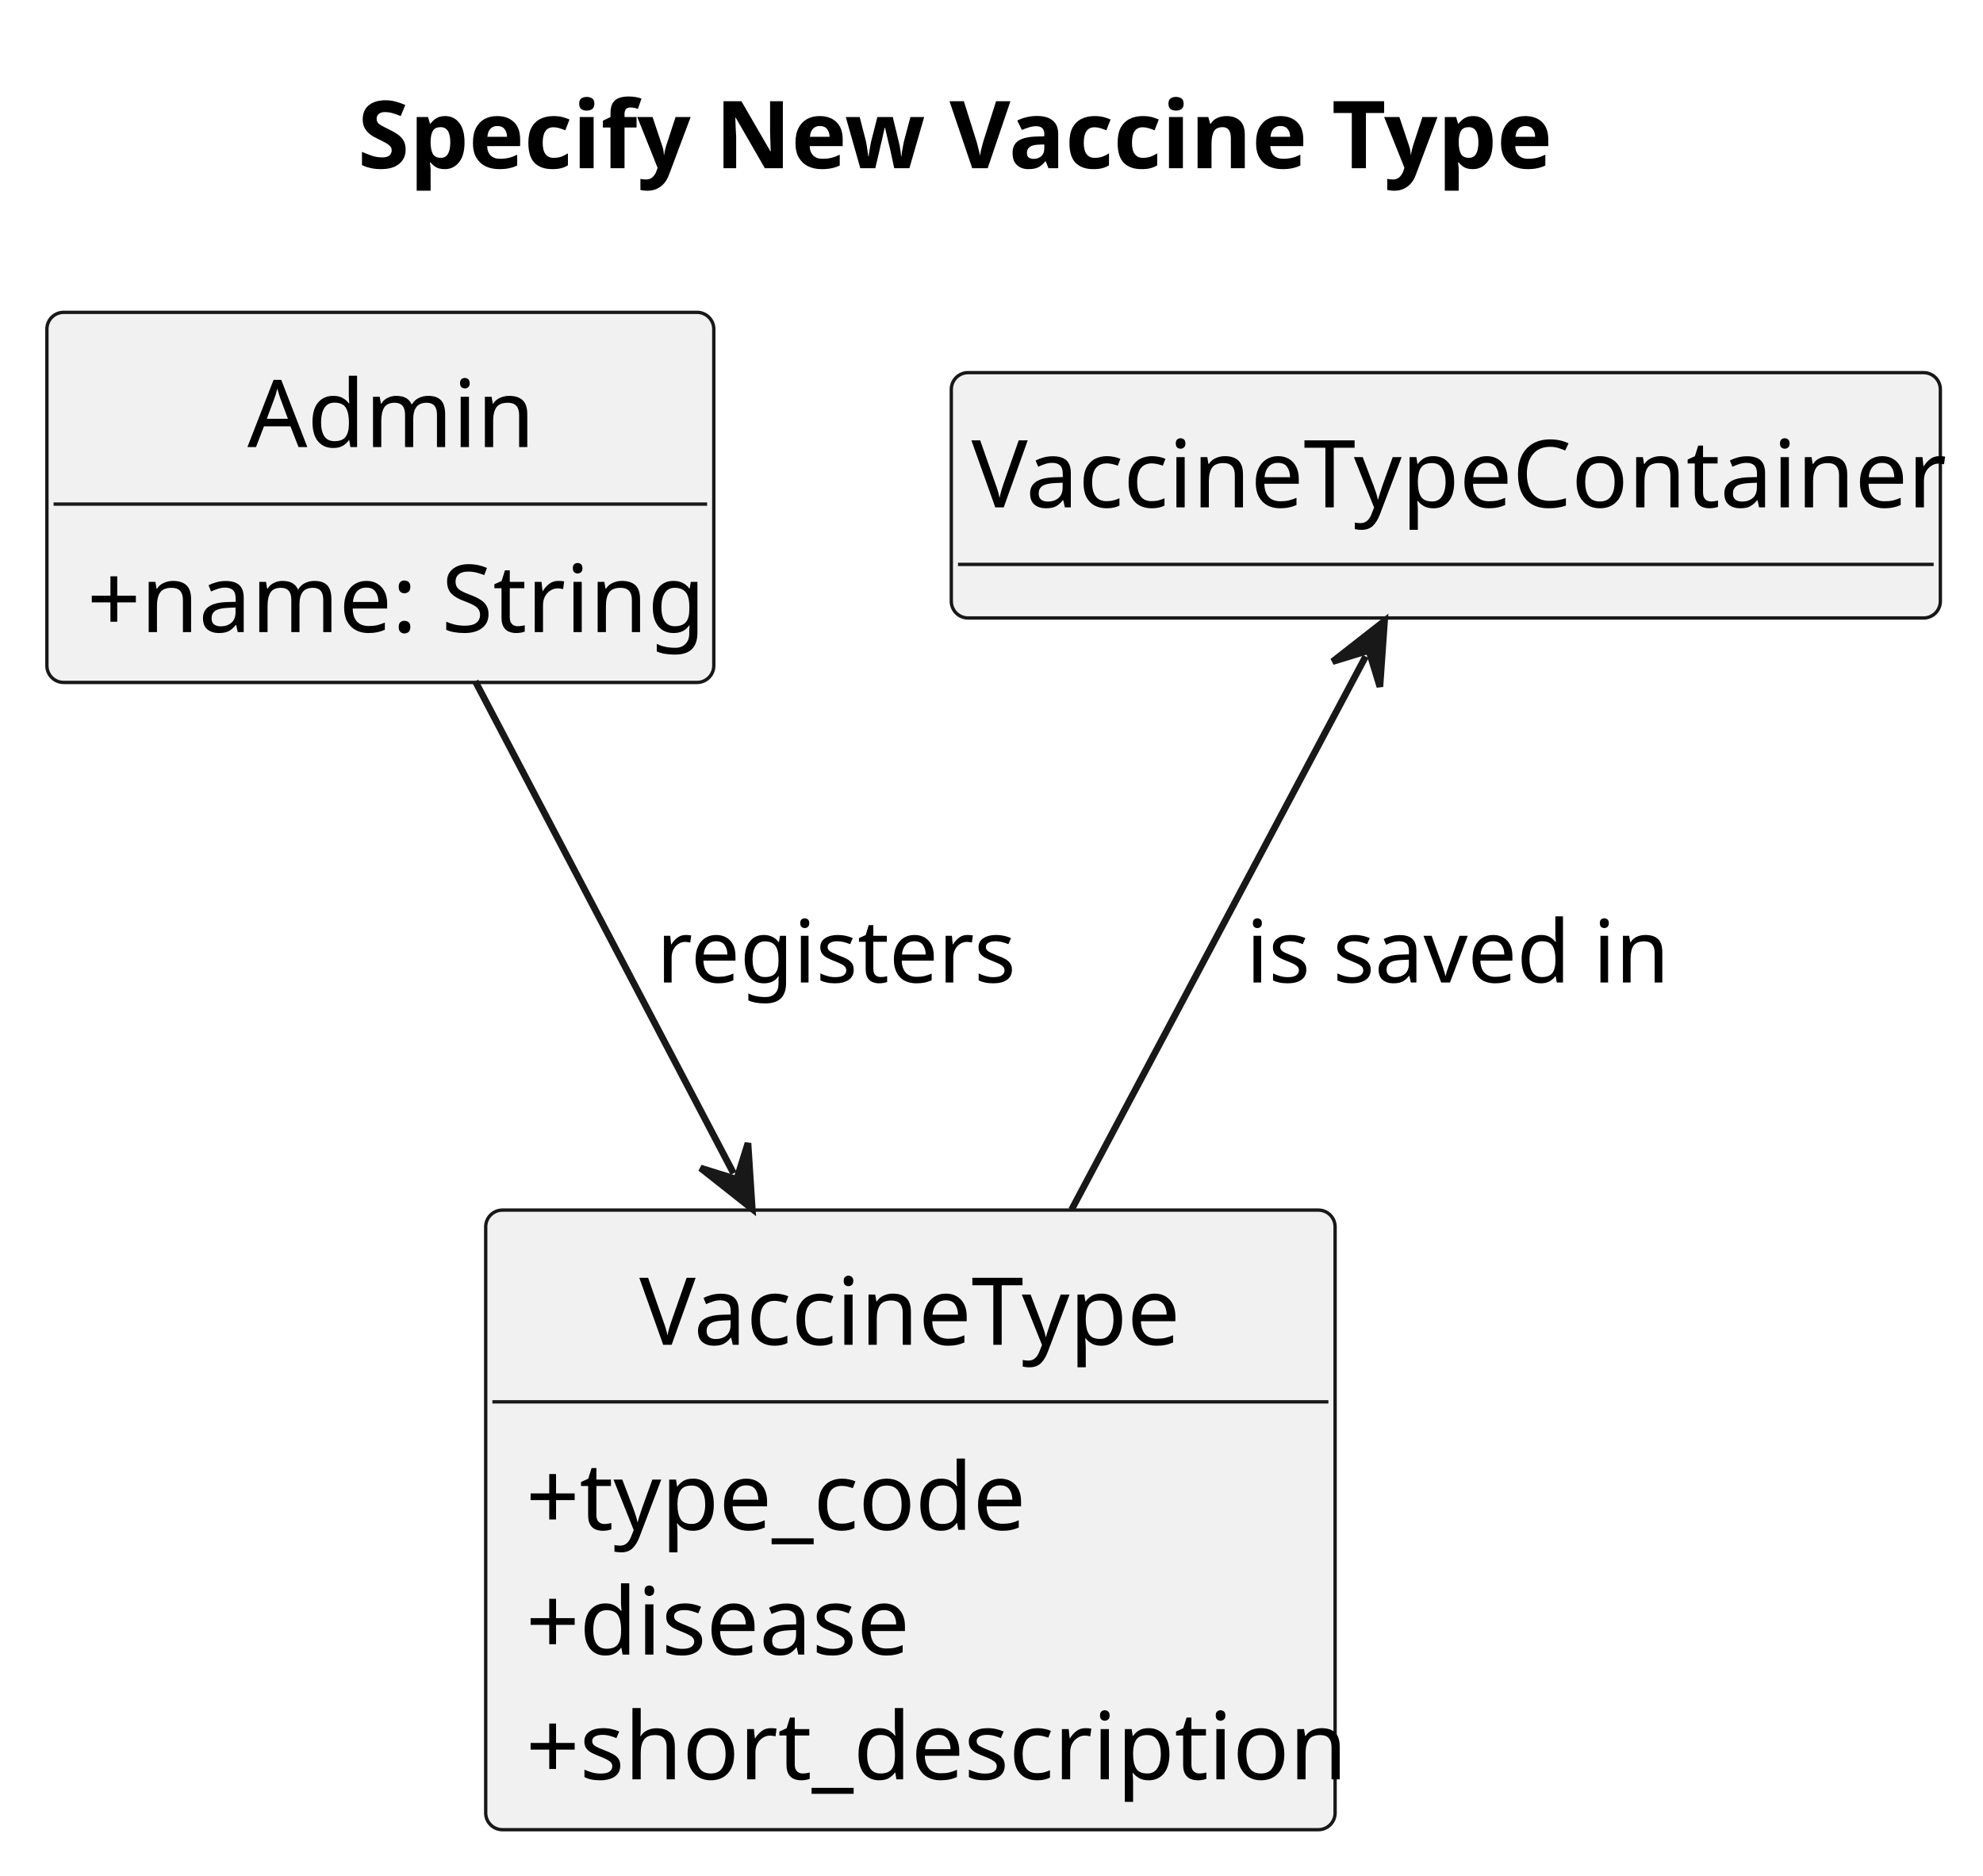
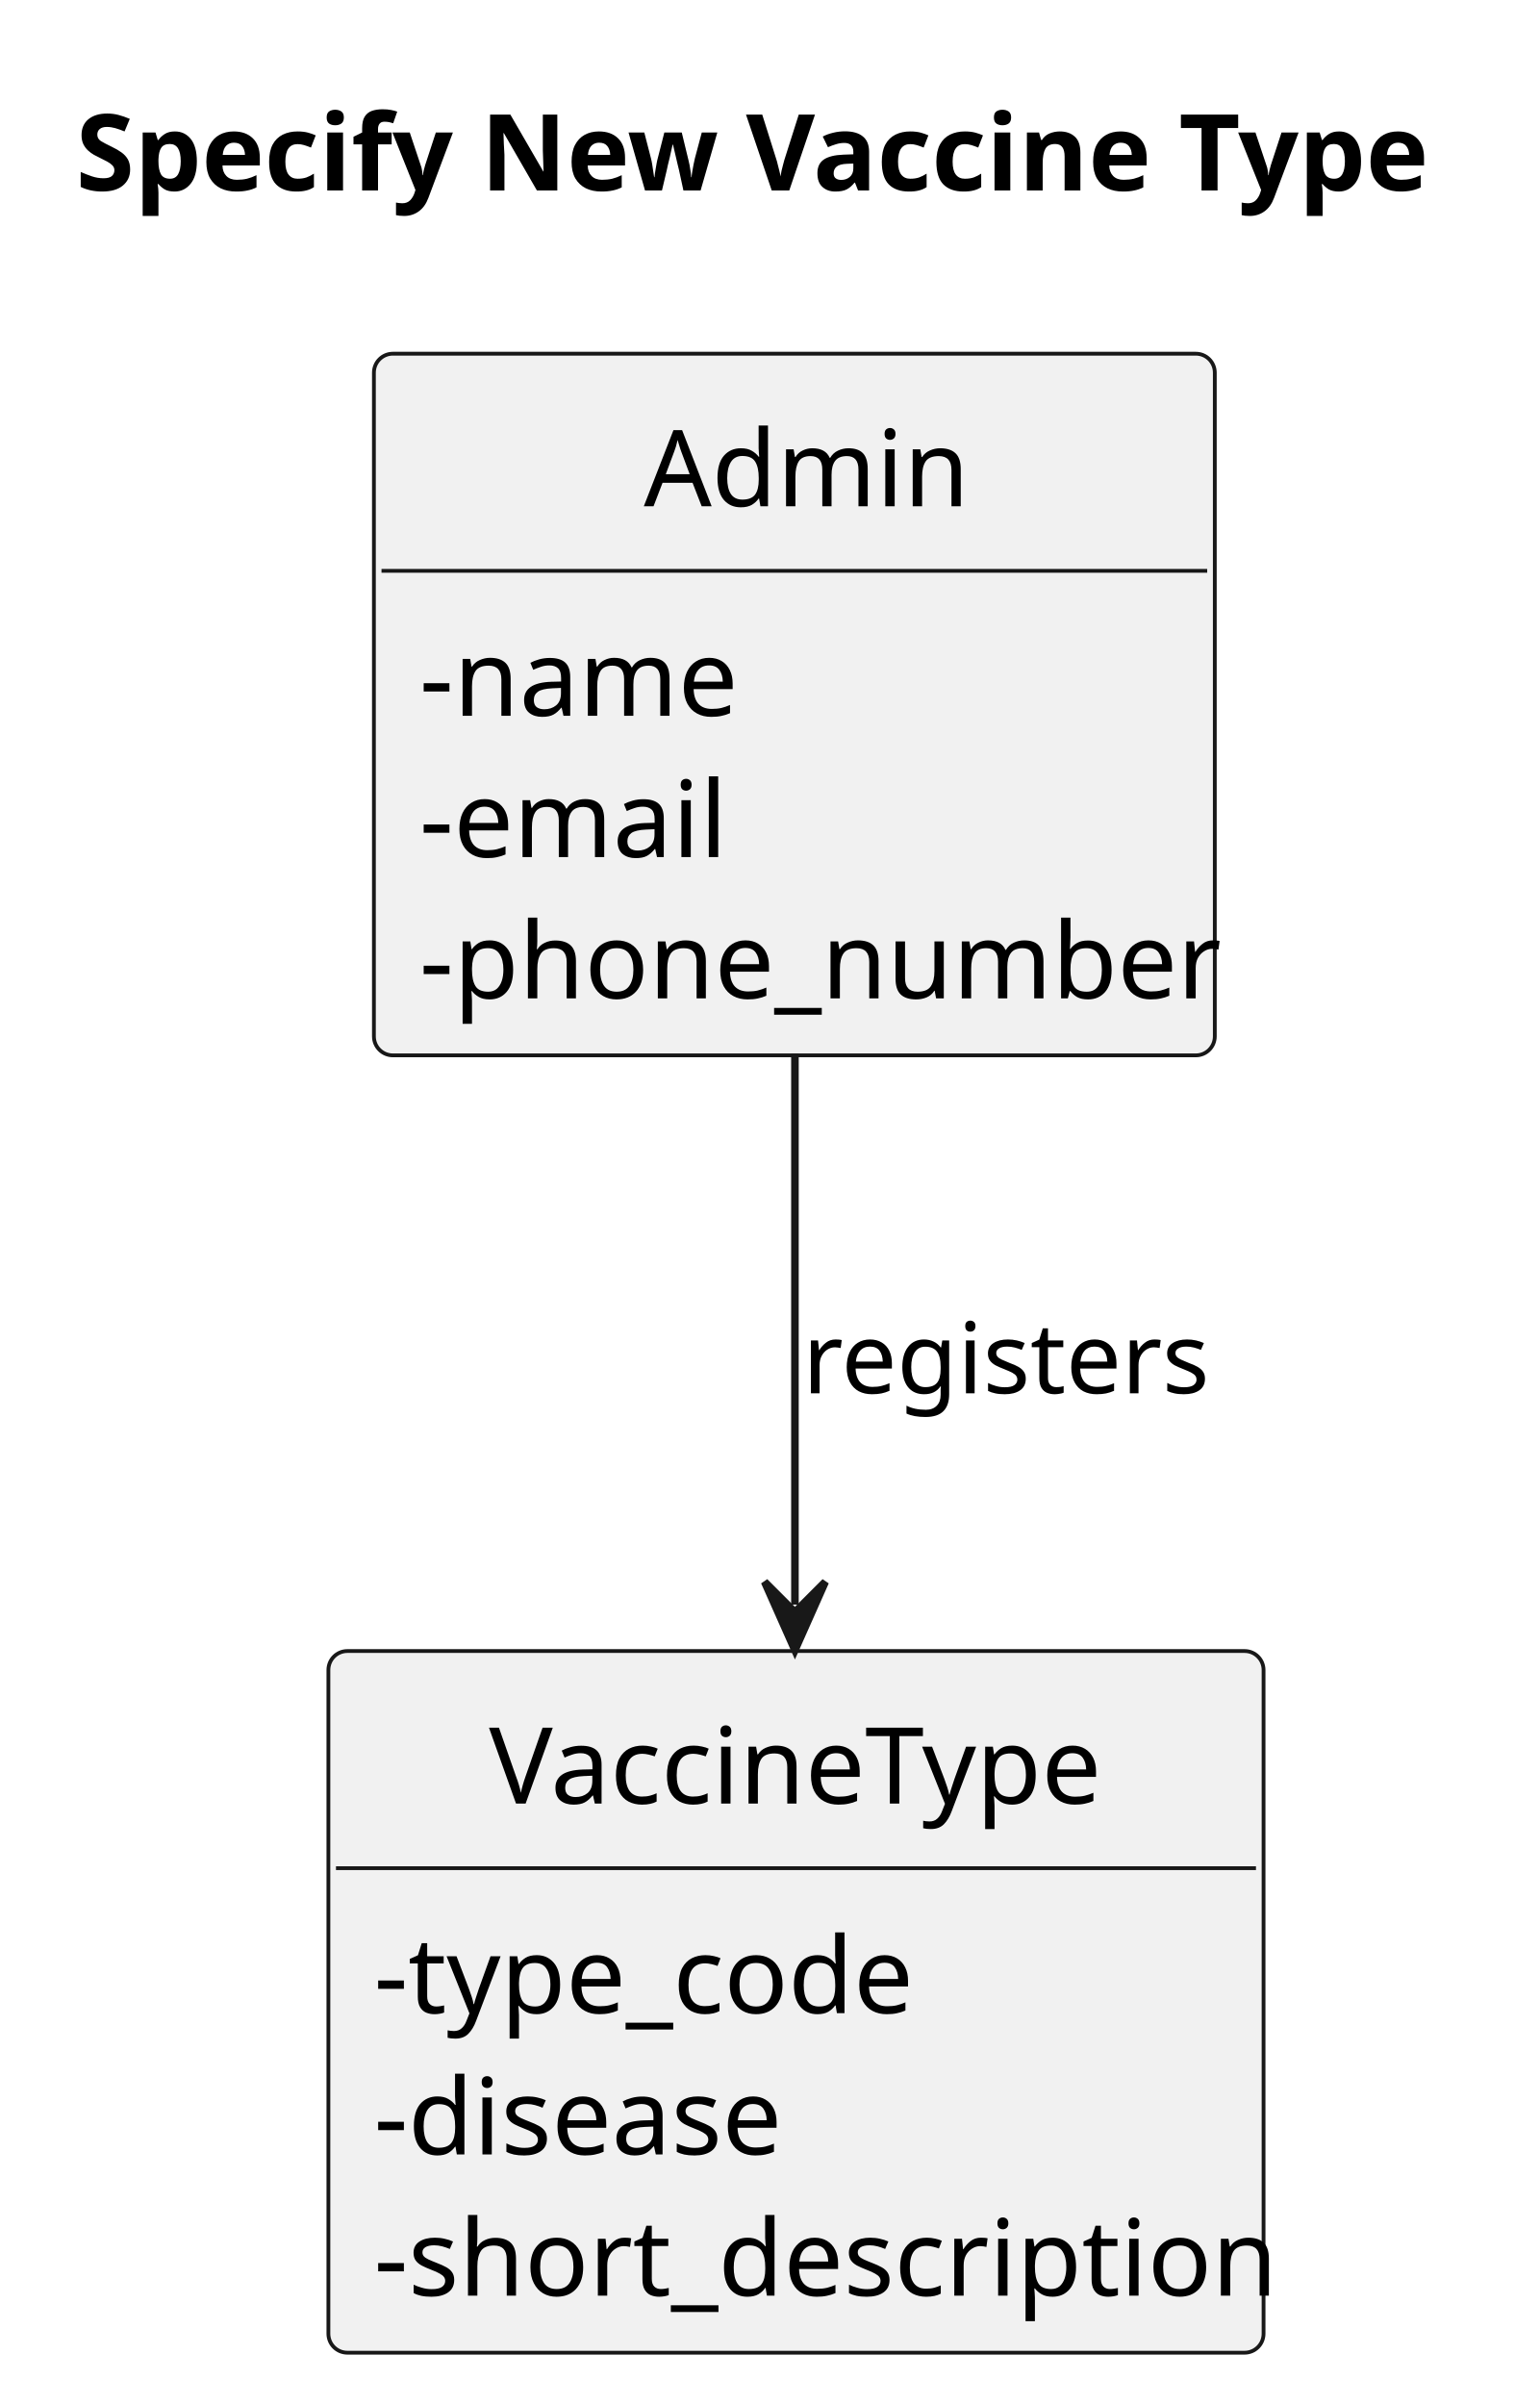
- <svg xmlns="http://www.w3.org/2000/svg" contentStyleType="text/css" height="280px" preserveAspectRatio="none" style="width:296px;height:280px;background:#FFFFFF;" version="1.1" viewBox="0 0 296 280" width="296px" zoomAndPan="magnify">
+ <svg xmlns="http://www.w3.org/2000/svg" contentStyleType="text/css" height="317px" preserveAspectRatio="none" style="width:203px;height:317px;background:#FFFFFF;" version="1.1" viewBox="0 0 203 317" width="203px" zoomAndPan="magnify">
  <defs />
  <g>
-     <text fill="#000000" font-family="sans-serif" font-size="14" font-weight="bold" lengthAdjust="spacing" textLength="175.855" x="53.39" y="25.107">Specify New Vaccine Type</text>
+     <text fill="#000000" font-family="sans-serif" font-size="14" font-weight="bold" lengthAdjust="spacing" textLength="175.855" x="10" y="25.107">Specify New Vaccine Type</text>
    <g id="elem_Admin">
-       <rect codeLine="8" fill="#F1F1F1" height="55.242" id="Admin" rx="2.5" ry="2.5" style="stroke:#181818;stroke-width:0.5;" width="99.548" x="7" y="46.621" />
-       <text fill="#000000" font-family="sans-serif" font-size="14" lengthAdjust="spacing" textLength="39.683" x="36.933" y="66.728">Admin</text>
-       <line style="stroke:#181818;stroke-width:0.5;" x1="8" x2="105.548" y1="75.242" y2="75.242" />
-       <text fill="#000000" font-family="sans-serif" font-size="14" lengthAdjust="spacing" textLength="87.548" x="13" y="94.35">+name: String</text>
+       <rect codeLine="8" fill="#F1F1F1" height="92.484" id="Admin" rx="2.5" ry="2.5" style="stroke:#181818;stroke-width:0.5;" width="110.848" x="49.29" y="46.621" />
+       <text fill="#000000" font-family="sans-serif" font-size="14" lengthAdjust="spacing" textLength="39.683" x="84.872" y="66.728">Admin</text>
+       <line style="stroke:#181818;stroke-width:0.5;" x1="50.29" x2="159.137" y1="75.242" y2="75.242" />
+       <text fill="#000000" font-family="sans-serif" font-size="14" lengthAdjust="spacing" textLength="39.683" x="55.29" y="94.35">-name</text>
+       <text fill="#000000" font-family="sans-serif" font-size="14" lengthAdjust="spacing" textLength="38.117" x="55.29" y="112.971">-email</text>
+       <text fill="#000000" font-family="sans-serif" font-size="14" lengthAdjust="spacing" textLength="98.848" x="55.29" y="131.592">-phone_number</text>
    </g>
    <g id="elem_VaccineType">
-       <rect codeLine="13" fill="#F1F1F1" height="92.484" id="VaccineType" rx="2.5" ry="2.5" style="stroke:#181818;stroke-width:0.5;" width="126.789" x="72.5" y="180.621" />
-       <text fill="#000000" font-family="sans-serif" font-size="14" lengthAdjust="spacing" textLength="80.931" x="95.429" y="200.728">VaccineType</text>
-       <line style="stroke:#181818;stroke-width:0.5;" x1="73.5" x2="198.289" y1="209.242" y2="209.242" />
-       <text fill="#000000" font-family="sans-serif" font-size="14" lengthAdjust="spacing" textLength="72.782" x="78.5" y="228.35">+type_code</text>
-       <text fill="#000000" font-family="sans-serif" font-size="14" lengthAdjust="spacing" textLength="56.431" x="78.5" y="246.971">+disease</text>
-       <text fill="#000000" font-family="sans-serif" font-size="14" lengthAdjust="spacing" textLength="114.789" x="78.5" y="265.592">+short_description</text>
-     </g>
-     <g id="elem_VaccineTypeContainer">
-       <rect codeLine="19" fill="#F1F1F1" height="36.621" id="VaccineTypeContainer" rx="2.5" ry="2.5" style="stroke:#181818;stroke-width:0.5;" width="147.634" x="142" y="55.621" />
-       <text fill="#000000" font-family="sans-serif" font-size="14" lengthAdjust="spacing" textLength="141.634" x="145" y="75.728">VaccineTypeContainer</text>
-       <line style="stroke:#181818;stroke-width:0.5;" x1="143" x2="288.634" y1="84.242" y2="84.242" />
+       <rect codeLine="14" fill="#F1F1F1" height="92.484" id="VaccineType" rx="2.5" ry="2.5" style="stroke:#181818;stroke-width:0.5;" width="123.275" x="43.29" y="217.621" />
+       <text fill="#000000" font-family="sans-serif" font-size="14" lengthAdjust="spacing" textLength="80.931" x="64.462" y="237.728">VaccineType</text>
+       <line style="stroke:#181818;stroke-width:0.5;" x1="44.29" x2="165.565" y1="246.242" y2="246.242" />
+       <text fill="#000000" font-family="sans-serif" font-size="14" lengthAdjust="spacing" textLength="69.269" x="49.29" y="265.35">-type_code</text>
+       <text fill="#000000" font-family="sans-serif" font-size="14" lengthAdjust="spacing" textLength="52.917" x="49.29" y="283.971">-disease</text>
+       <text fill="#000000" font-family="sans-serif" font-size="14" lengthAdjust="spacing" textLength="111.275" x="49.29" y="302.592">-short_description</text>
    </g>
    <g id="link_Admin_VaccineType">
-       <path codeLine="22" d="M70.94,101.681 C82.37,123.451 96.011,149.439 109.501,175.138 " fill="none" id="Admin-to-VaccineType" style="stroke:#181818;stroke-width:1.0;" />
-       <polygon fill="#181818" points="112.29,180.451,111.649,170.623,109.966,176.024,104.565,174.341,112.29,180.451" style="stroke:#181818;stroke-width:1.0;" />
-       <text fill="#000000" font-family="sans-serif" font-size="13" lengthAdjust="spacing" textLength="49.848" x="98" y="146.649">registers</text>
-     </g>
-     <g id="link_VaccineTypeContainer_VaccineType">
-       <path codeLine="23" d="M203.853,97.979 C192.473,119.379 175.64,151.041 159.95,180.561 " fill="none" id="VaccineTypeContainer-backto-VaccineType" style="stroke:#181818;stroke-width:1.0;" />
-       <polygon fill="#181818" points="206.67,92.681,198.913,98.749,204.322,97.096,205.976,102.505,206.67,92.681" style="stroke:#181818;stroke-width:1.0;" />
-       <text fill="#000000" font-family="sans-serif" font-size="13" lengthAdjust="spacing" textLength="61.42" x="186" y="146.649">is saved in</text>
+       <path codeLine="20" d="M104.79,138.911 C104.79,163.251 104.79,187.181 104.79,211.501 " fill="none" id="Admin-to-VaccineType" style="stroke:#181818;stroke-width:1.0;" />
+       <polygon fill="#181818" points="104.79,217.501,108.79,208.501,104.79,212.501,100.79,208.501,104.79,217.501" style="stroke:#181818;stroke-width:1.0;" />
+       <text fill="#000000" font-family="sans-serif" font-size="13" lengthAdjust="spacing" textLength="49.848" x="105.79" y="183.649">registers</text>
    </g>
  </g>
</svg>
